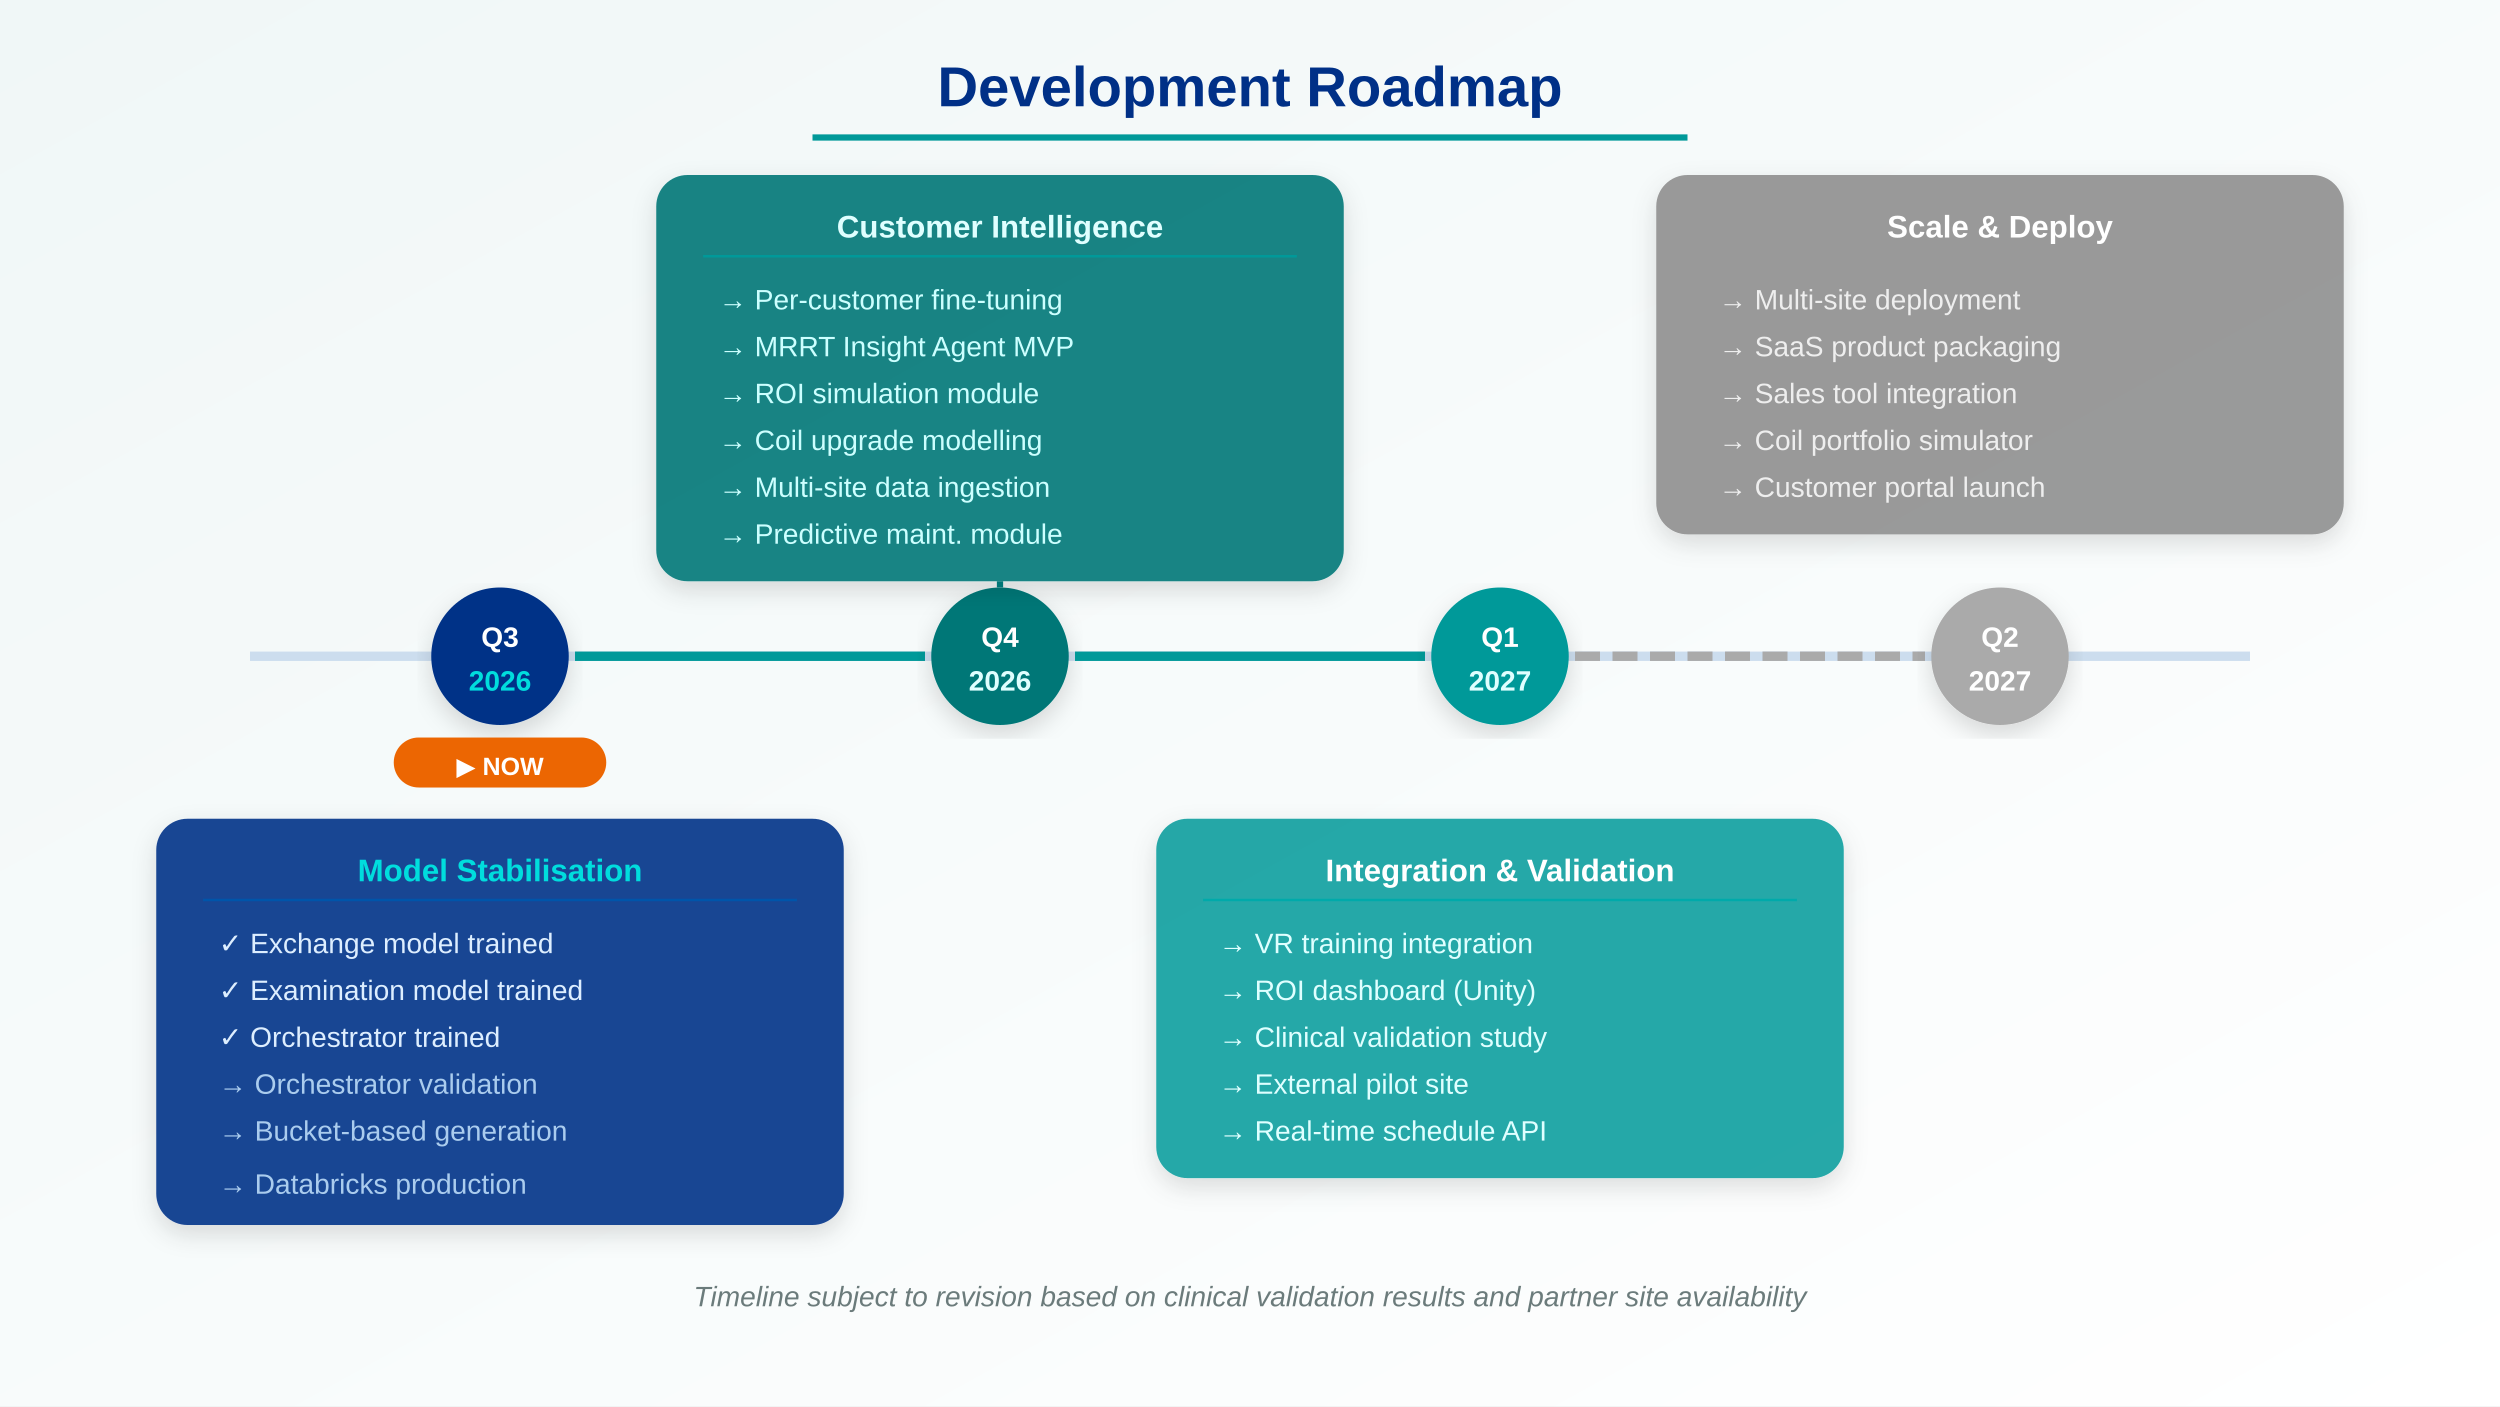
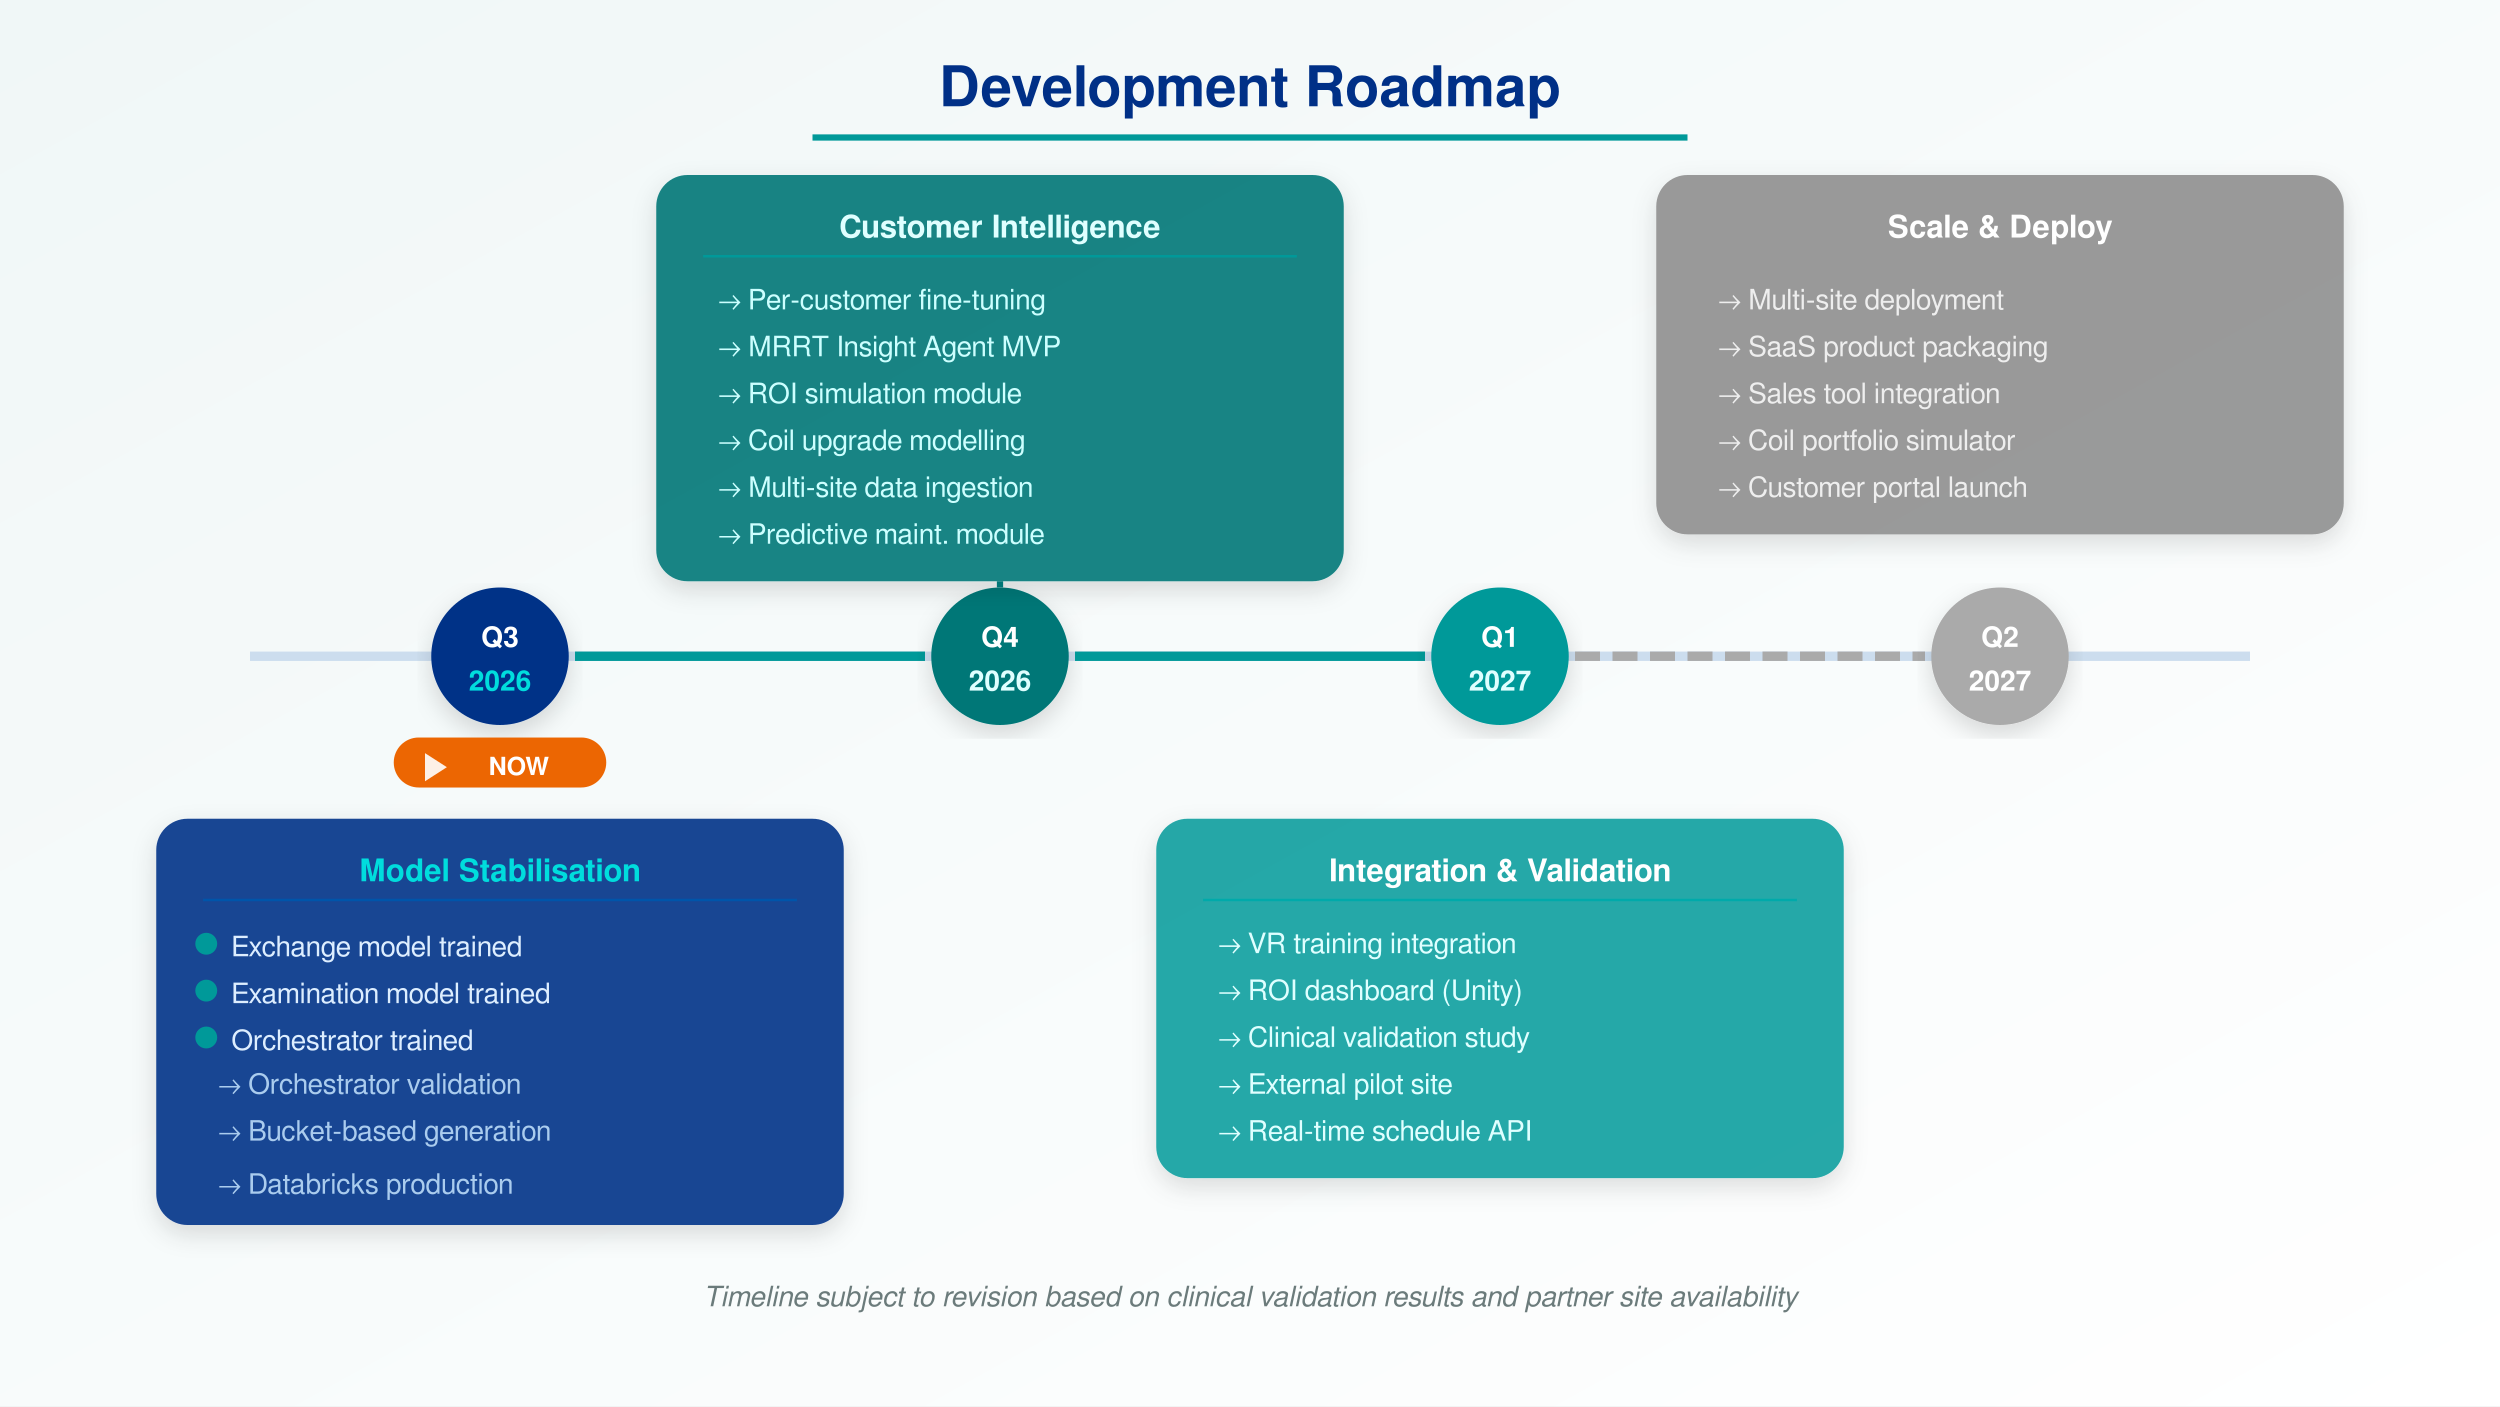
<svg xmlns="http://www.w3.org/2000/svg" viewBox="0 0 800 450" width="800" height="450">
  <defs>
    <linearGradient id="bg" x1="0%" y1="0%" x2="100%" y2="100%">
      <stop offset="0%" style="stop-color:#F0F7F7" />
      <stop offset="100%" style="stop-color:#FFFFFF" />
    </linearGradient>
    <filter id="shadow">
      <feDropShadow dx="0" dy="3" stdDeviation="4" flood-color="#00000025" />
    </filter>
  </defs>
  <rect width="800" height="450" fill="url(#bg)" />
-   <text x="400" y="34" text-anchor="middle" font-family="'Helvetica Neue',Arial,sans-serif" font-size="18" font-weight="700" fill="#003087">Development Roadmap</text>
+   <text x="400" y="34" text-anchor="middle" font-family="FreeSans,sans-serif" font-size="18" font-weight="700" fill="#003087">Development Roadmap</text>
  <line x1="260" y1="44" x2="540" y2="44" stroke="#009999" stroke-width="2" />
  <line x1="80" y1="210" x2="720" y2="210" stroke="#CCDDEE" stroke-width="3" />
  <circle cx="160" cy="210" r="22" fill="#003087" filter="url(#shadow)" />
-   <text x="160" y="207" text-anchor="middle" font-family="'Helvetica Neue',Arial,sans-serif" font-size="9" font-weight="700" fill="#FFFFFF">Q3</text>
-   <text x="160" y="221" text-anchor="middle" font-family="'Helvetica Neue',Arial,sans-serif" font-size="9" font-weight="700" fill="#00DDDD">2026</text>
+   <text x="160" y="207" text-anchor="middle" font-family="FreeSans,sans-serif" font-size="9" font-weight="700" fill="#FFFFFF">Q3</text>
+   <text x="160" y="221" text-anchor="middle" font-family="FreeSans,sans-serif" font-size="9" font-weight="700" fill="#00DDDD">2026</text>
  <rect x="126" y="236" width="68" height="16" rx="8" fill="#EC6602" />
-   <text x="160" y="248" text-anchor="middle" font-family="'Helvetica Neue',Arial,sans-serif" font-size="8" font-weight="700" fill="#FFFFFF">▶ NOW</text>
+   <polygon points="136,241 136,250 143,245.5" fill="#FFFFFF" fill-opacity="0.9" />
+   <text x="166" y="248" text-anchor="middle" font-family="FreeSans,sans-serif" font-size="8" font-weight="700" fill="#FFFFFF">NOW</text>
  <rect x="50" y="262" width="220" height="130" rx="10" fill="#003087" opacity="0.9" filter="url(#shadow)" />
-   <text x="160" y="282" text-anchor="middle" font-family="'Helvetica Neue',Arial,sans-serif" font-size="10" font-weight="700" fill="#00DDDD">Model Stabilisation</text>
+   <text x="160" y="282" text-anchor="middle" font-family="FreeSans,sans-serif" font-size="10" font-weight="700" fill="#00DDDD">Model Stabilisation</text>
  <line x1="65" y1="288" x2="255" y2="288" stroke="#0055AA" stroke-width="0.8" />
-   <text x="70" y="305" font-family="'Helvetica Neue',Arial,sans-serif" font-size="9" fill="#DDEEFF">✓ Exchange model trained</text>
-   <text x="70" y="320" font-family="'Helvetica Neue',Arial,sans-serif" font-size="9" fill="#DDEEFF">✓ Examination model trained</text>
-   <text x="70" y="335" font-family="'Helvetica Neue',Arial,sans-serif" font-size="9" fill="#DDEEFF">✓ Orchestrator trained</text>
-   <text x="70" y="350" font-family="'Helvetica Neue',Arial,sans-serif" font-size="9" fill="#AACCEE">→ Orchestrator validation</text>
-   <text x="70" y="365" font-family="'Helvetica Neue',Arial,sans-serif" font-size="9" fill="#AACCEE">→ Bucket-based generation</text>
-   <text x="70" y="382" font-family="'Helvetica Neue',Arial,sans-serif" font-size="9" fill="#AACCEE">→ Databricks production</text>
+   <circle cx="66" cy="302" r="3.5" fill="#009999" />
+   <text x="74" y="306" font-family="FreeSans,sans-serif" font-size="9" fill="#DDEEFF">Exchange model trained</text>
+   <circle cx="66" cy="317" r="3.5" fill="#009999" />
+   <text x="74" y="321" font-family="FreeSans,sans-serif" font-size="9" fill="#DDEEFF">Examination model trained</text>
+   <circle cx="66" cy="332" r="3.5" fill="#009999" />
+   <text x="74" y="336" font-family="FreeSans,sans-serif" font-size="9" fill="#DDEEFF">Orchestrator trained</text>
+   <text x="70" y="350" font-family="FreeSans,sans-serif" font-size="9" fill="#AACCEE">→ Orchestrator validation</text>
+   <text x="70" y="365" font-family="FreeSans,sans-serif" font-size="9" fill="#AACCEE">→ Bucket-based generation</text>
+   <text x="70" y="382" font-family="FreeSans,sans-serif" font-size="9" fill="#AACCEE">→ Databricks production</text>
  <line x1="184" y1="210" x2="296" y2="210" stroke="#009999" stroke-width="3" />
  <circle cx="320" cy="210" r="22" fill="#007777" filter="url(#shadow)" />
-   <text x="320" y="207" text-anchor="middle" font-family="'Helvetica Neue',Arial,sans-serif" font-size="9" font-weight="700" fill="#FFFFFF">Q4</text>
-   <text x="320" y="221" text-anchor="middle" font-family="'Helvetica Neue',Arial,sans-serif" font-size="9" font-weight="700" fill="#DFFFFF">2026</text>
+   <text x="320" y="207" text-anchor="middle" font-family="FreeSans,sans-serif" font-size="9" font-weight="700" fill="#FFFFFF">Q4</text>
+   <text x="320" y="221" text-anchor="middle" font-family="FreeSans,sans-serif" font-size="9" font-weight="700" fill="#DFFFFF">2026</text>
  <rect x="210" y="56" width="220" height="130" rx="10" fill="#007777" opacity="0.9" filter="url(#shadow)" />
-   <text x="320" y="76" text-anchor="middle" font-family="'Helvetica Neue',Arial,sans-serif" font-size="10" font-weight="700" fill="#DFFFFF">Customer Intelligence</text>
+   <text x="320" y="76" text-anchor="middle" font-family="FreeSans,sans-serif" font-size="10" font-weight="700" fill="#DFFFFF">Customer Intelligence</text>
  <line x1="225" y1="82" x2="415" y2="82" stroke="#009999" stroke-width="0.8" />
-   <text x="230" y="99" font-family="'Helvetica Neue',Arial,sans-serif" font-size="9" fill="#CCFFFF">→ Per-customer fine-tuning</text>
-   <text x="230" y="114" font-family="'Helvetica Neue',Arial,sans-serif" font-size="9" fill="#CCFFFF">→ MRRT Insight Agent MVP</text>
-   <text x="230" y="129" font-family="'Helvetica Neue',Arial,sans-serif" font-size="9" fill="#CCFFFF">→ ROI simulation module</text>
-   <text x="230" y="144" font-family="'Helvetica Neue',Arial,sans-serif" font-size="9" fill="#CCFFFF">→ Coil upgrade modelling</text>
-   <text x="230" y="159" font-family="'Helvetica Neue',Arial,sans-serif" font-size="9" fill="#CCFFFF">→ Multi-site data ingestion</text>
-   <text x="230" y="174" font-family="'Helvetica Neue',Arial,sans-serif" font-size="9" fill="#CCFFFF">→ Predictive maint. module</text>
+   <text x="230" y="99" font-family="FreeSans,sans-serif" font-size="9" fill="#CCFFFF">→ Per-customer fine-tuning</text>
+   <text x="230" y="114" font-family="FreeSans,sans-serif" font-size="9" fill="#CCFFFF">→ MRRT Insight Agent MVP</text>
+   <text x="230" y="129" font-family="FreeSans,sans-serif" font-size="9" fill="#CCFFFF">→ ROI simulation module</text>
+   <text x="230" y="144" font-family="FreeSans,sans-serif" font-size="9" fill="#CCFFFF">→ Coil upgrade modelling</text>
+   <text x="230" y="159" font-family="FreeSans,sans-serif" font-size="9" fill="#CCFFFF">→ Multi-site data ingestion</text>
+   <text x="230" y="174" font-family="FreeSans,sans-serif" font-size="9" fill="#CCFFFF">→ Predictive maint. module</text>
  <line x1="320" y1="188" x2="320" y2="186" stroke="#007777" stroke-width="2" />
  <line x1="344" y1="210" x2="456" y2="210" stroke="#009999" stroke-width="3" />
  <circle cx="480" cy="210" r="22" fill="#009999" filter="url(#shadow)" />
-   <text x="480" y="207" text-anchor="middle" font-family="'Helvetica Neue',Arial,sans-serif" font-size="9" font-weight="700" fill="#FFFFFF">Q1</text>
-   <text x="480" y="221" text-anchor="middle" font-family="'Helvetica Neue',Arial,sans-serif" font-size="9" font-weight="700" fill="#DFFFFF">2027</text>
+   <text x="480" y="207" text-anchor="middle" font-family="FreeSans,sans-serif" font-size="9" font-weight="700" fill="#FFFFFF">Q1</text>
+   <text x="480" y="221" text-anchor="middle" font-family="FreeSans,sans-serif" font-size="9" font-weight="700" fill="#DFFFFF">2027</text>
  <rect x="370" y="262" width="220" height="115" rx="10" fill="#009999" opacity="0.85" filter="url(#shadow)" />
-   <text x="480" y="282" text-anchor="middle" font-family="'Helvetica Neue',Arial,sans-serif" font-size="10" font-weight="700" fill="#FFFFFF">Integration &amp; Validation</text>
+   <text x="480" y="282" text-anchor="middle" font-family="FreeSans,sans-serif" font-size="10" font-weight="700" fill="#FFFFFF">Integration &amp; Validation</text>
  <line x1="385" y1="288" x2="575" y2="288" stroke="#00AAAA" stroke-width="0.8" />
-   <text x="390" y="305" font-family="'Helvetica Neue',Arial,sans-serif" font-size="9" fill="#DFFFFF">→ VR training integration</text>
-   <text x="390" y="320" font-family="'Helvetica Neue',Arial,sans-serif" font-size="9" fill="#DFFFFF">→ ROI dashboard (Unity)</text>
-   <text x="390" y="335" font-family="'Helvetica Neue',Arial,sans-serif" font-size="9" fill="#DFFFFF">→ Clinical validation study</text>
-   <text x="390" y="350" font-family="'Helvetica Neue',Arial,sans-serif" font-size="9" fill="#DFFFFF">→ External pilot site</text>
-   <text x="390" y="365" font-family="'Helvetica Neue',Arial,sans-serif" font-size="9" fill="#DFFFFF">→ Real-time schedule API</text>
+   <text x="390" y="305" font-family="FreeSans,sans-serif" font-size="9" fill="#DFFFFF">→ VR training integration</text>
+   <text x="390" y="320" font-family="FreeSans,sans-serif" font-size="9" fill="#DFFFFF">→ ROI dashboard (Unity)</text>
+   <text x="390" y="335" font-family="FreeSans,sans-serif" font-size="9" fill="#DFFFFF">→ Clinical validation study</text>
+   <text x="390" y="350" font-family="FreeSans,sans-serif" font-size="9" fill="#DFFFFF">→ External pilot site</text>
+   <text x="390" y="365" font-family="FreeSans,sans-serif" font-size="9" fill="#DFFFFF">→ Real-time schedule API</text>
  <line x1="504" y1="210" x2="616" y2="210" stroke="#AAAAAA" stroke-width="3" stroke-dasharray="8,4" />
  <circle cx="640" cy="210" r="22" fill="#AAAAAA" filter="url(#shadow)" />
-   <text x="640" y="207" text-anchor="middle" font-family="'Helvetica Neue',Arial,sans-serif" font-size="9" font-weight="700" fill="#FFFFFF">Q2</text>
-   <text x="640" y="221" text-anchor="middle" font-family="'Helvetica Neue',Arial,sans-serif" font-size="9" font-weight="700" fill="#FFFFFF">2027</text>
+   <text x="640" y="207" text-anchor="middle" font-family="FreeSans,sans-serif" font-size="9" font-weight="700" fill="#FFFFFF">Q2</text>
+   <text x="640" y="221" text-anchor="middle" font-family="FreeSans,sans-serif" font-size="9" font-weight="700" fill="#FFFFFF">2027</text>
  <rect x="530" y="56" width="220" height="115" rx="10" fill="#888888" opacity="0.85" filter="url(#shadow)" />
-   <text x="640" y="76" text-anchor="middle" font-family="'Helvetica Neue',Arial,sans-serif" font-size="10" font-weight="700" fill="#FFFFFF">Scale &amp; Deploy</text>
+   <text x="640" y="76" text-anchor="middle" font-family="FreeSans,sans-serif" font-size="10" font-weight="700" fill="#FFFFFF">Scale &amp; Deploy</text>
  <line x1="545" y1="82" x2="735" y2="82" stroke="#999999" stroke-width="0.8" />
-   <text x="550" y="99" font-family="'Helvetica Neue',Arial,sans-serif" font-size="9" fill="#EEEEEE">→ Multi-site deployment</text>
-   <text x="550" y="114" font-family="'Helvetica Neue',Arial,sans-serif" font-size="9" fill="#EEEEEE">→ SaaS product packaging</text>
-   <text x="550" y="129" font-family="'Helvetica Neue',Arial,sans-serif" font-size="9" fill="#EEEEEE">→ Sales tool integration</text>
-   <text x="550" y="144" font-family="'Helvetica Neue',Arial,sans-serif" font-size="9" fill="#EEEEEE">→ Coil portfolio simulator</text>
-   <text x="550" y="159" font-family="'Helvetica Neue',Arial,sans-serif" font-size="9" fill="#EEEEEE">→ Customer portal launch</text>
-   <text x="400" y="418" text-anchor="middle" font-family="'Helvetica Neue',Arial,sans-serif" font-size="9" fill="#6B7B7B" font-style="italic">Timeline subject to revision based on clinical validation results and partner site availability</text>
+   <text x="550" y="99" font-family="FreeSans,sans-serif" font-size="9" fill="#EEEEEE">→ Multi-site deployment</text>
+   <text x="550" y="114" font-family="FreeSans,sans-serif" font-size="9" fill="#EEEEEE">→ SaaS product packaging</text>
+   <text x="550" y="129" font-family="FreeSans,sans-serif" font-size="9" fill="#EEEEEE">→ Sales tool integration</text>
+   <text x="550" y="144" font-family="FreeSans,sans-serif" font-size="9" fill="#EEEEEE">→ Coil portfolio simulator</text>
+   <text x="550" y="159" font-family="FreeSans,sans-serif" font-size="9" fill="#EEEEEE">→ Customer portal launch</text>
+   <text x="400" y="418" text-anchor="middle" font-family="FreeSans,sans-serif" font-size="9" fill="#6B7B7B" font-style="italic">Timeline subject to revision based on clinical validation results and partner site availability</text>
</svg>
